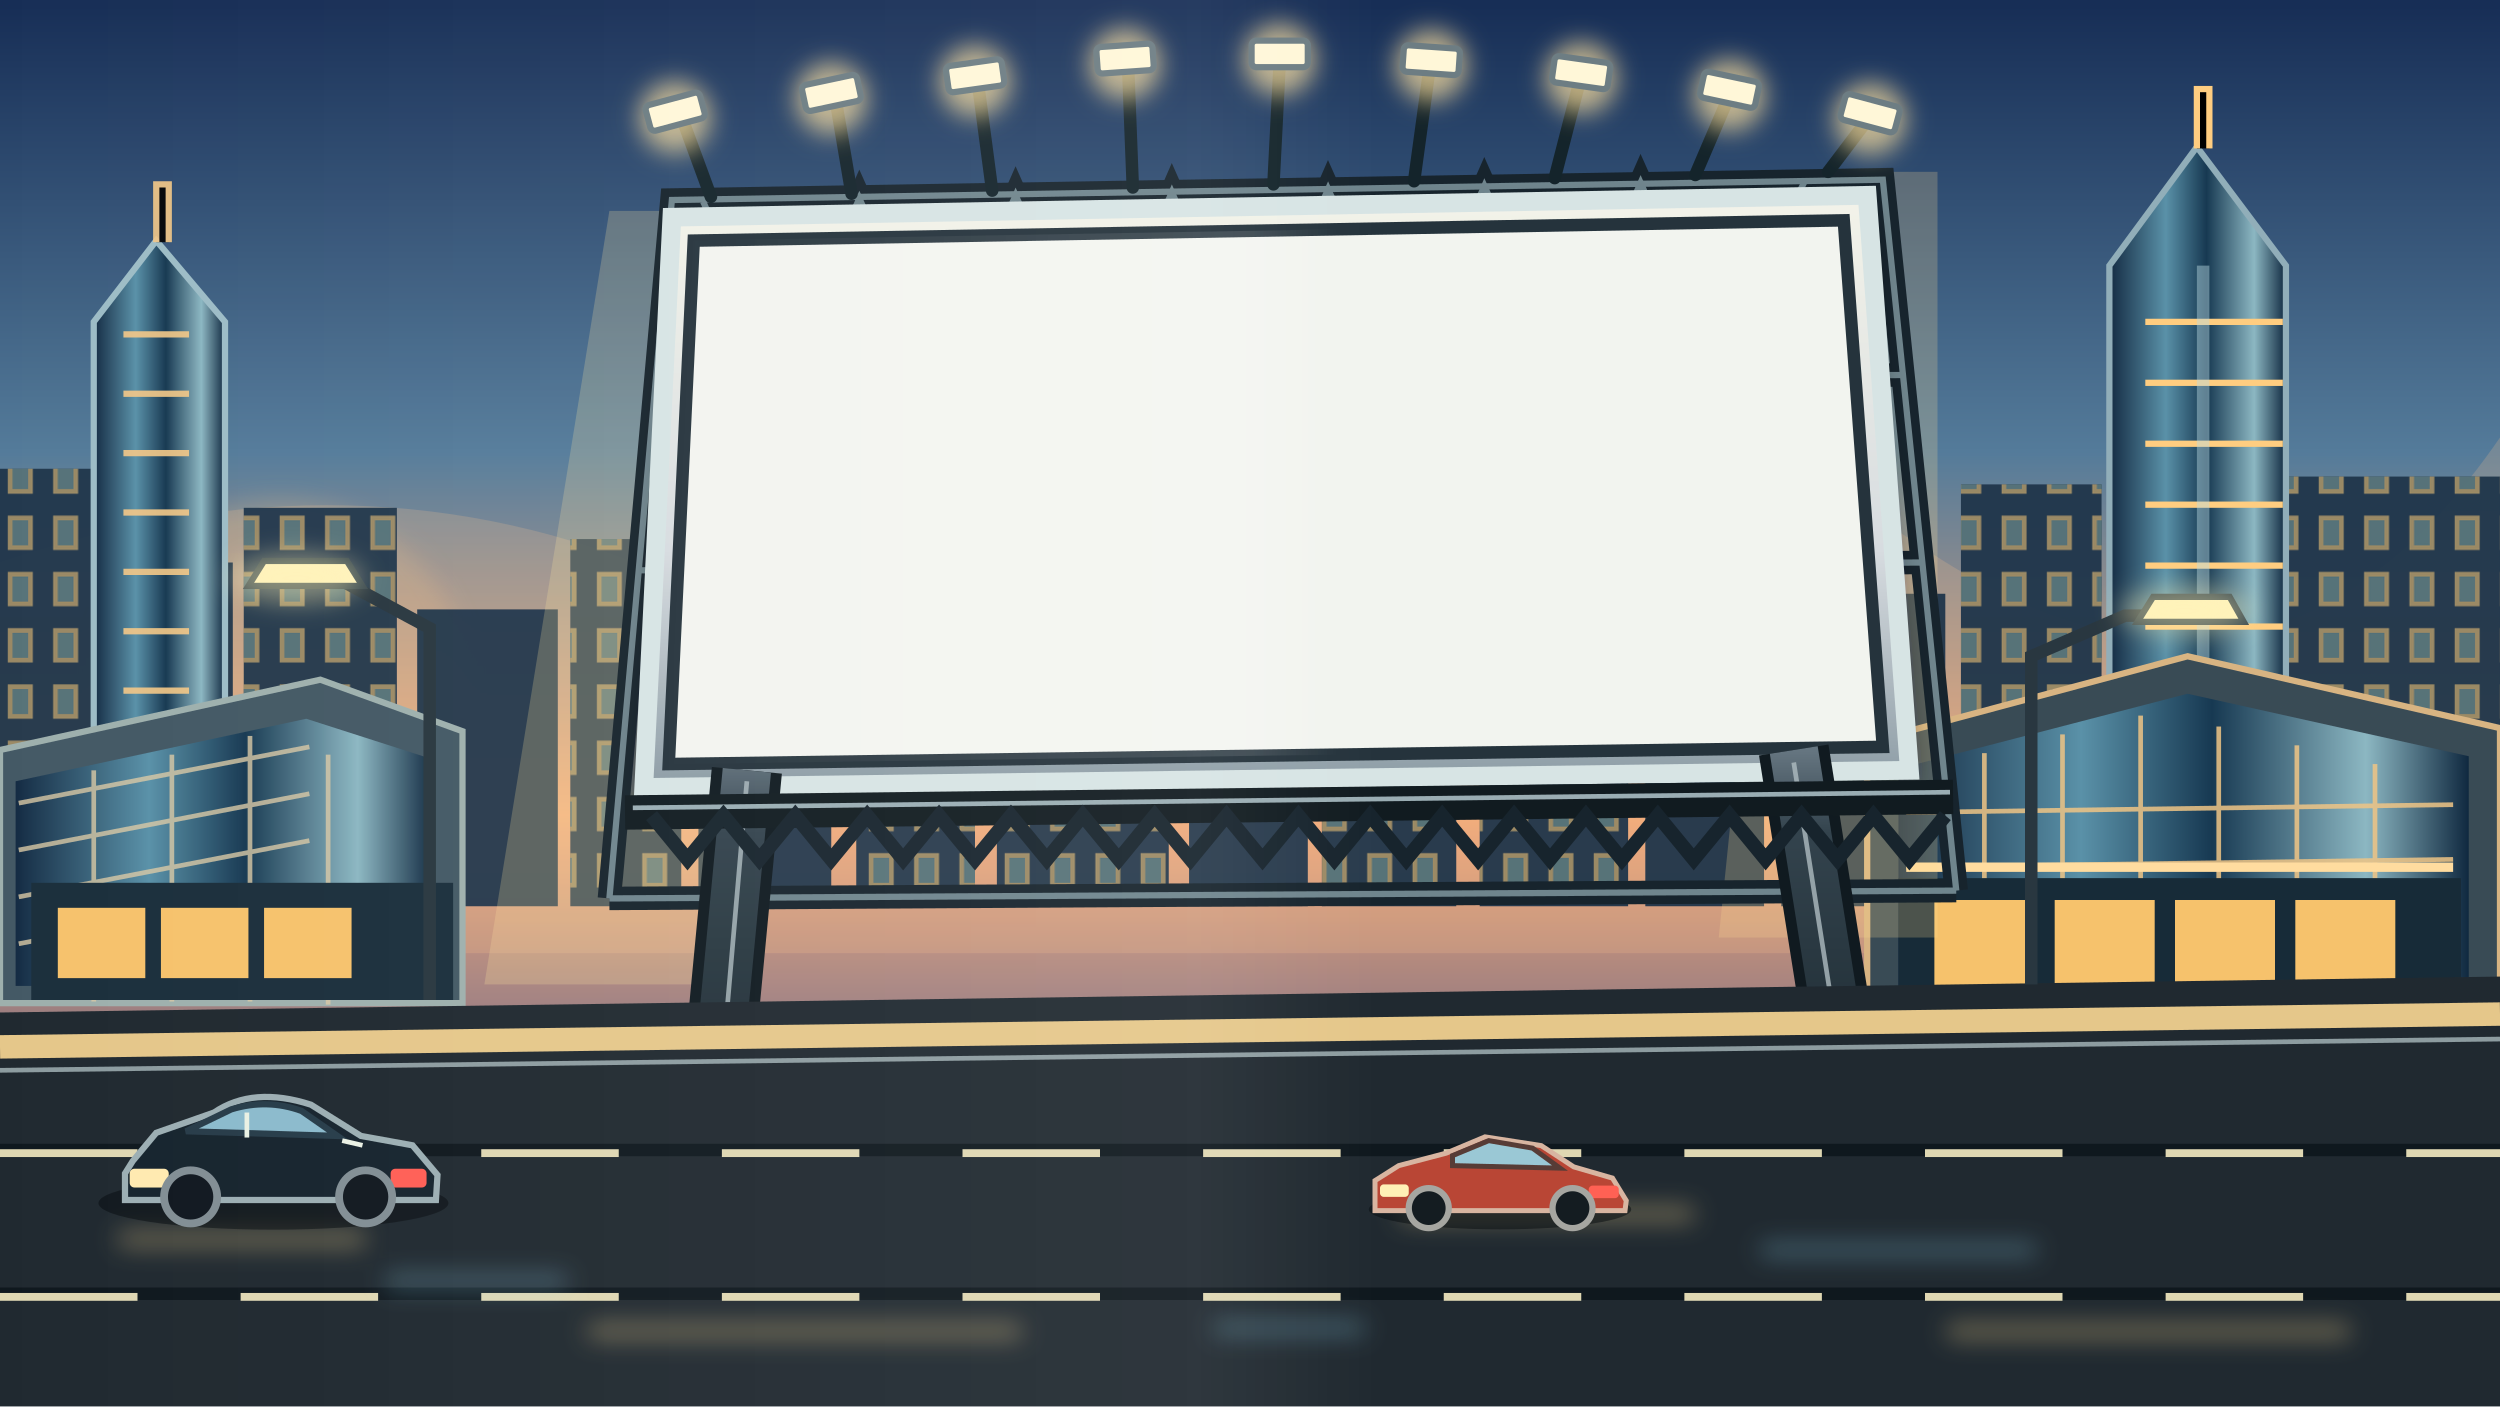
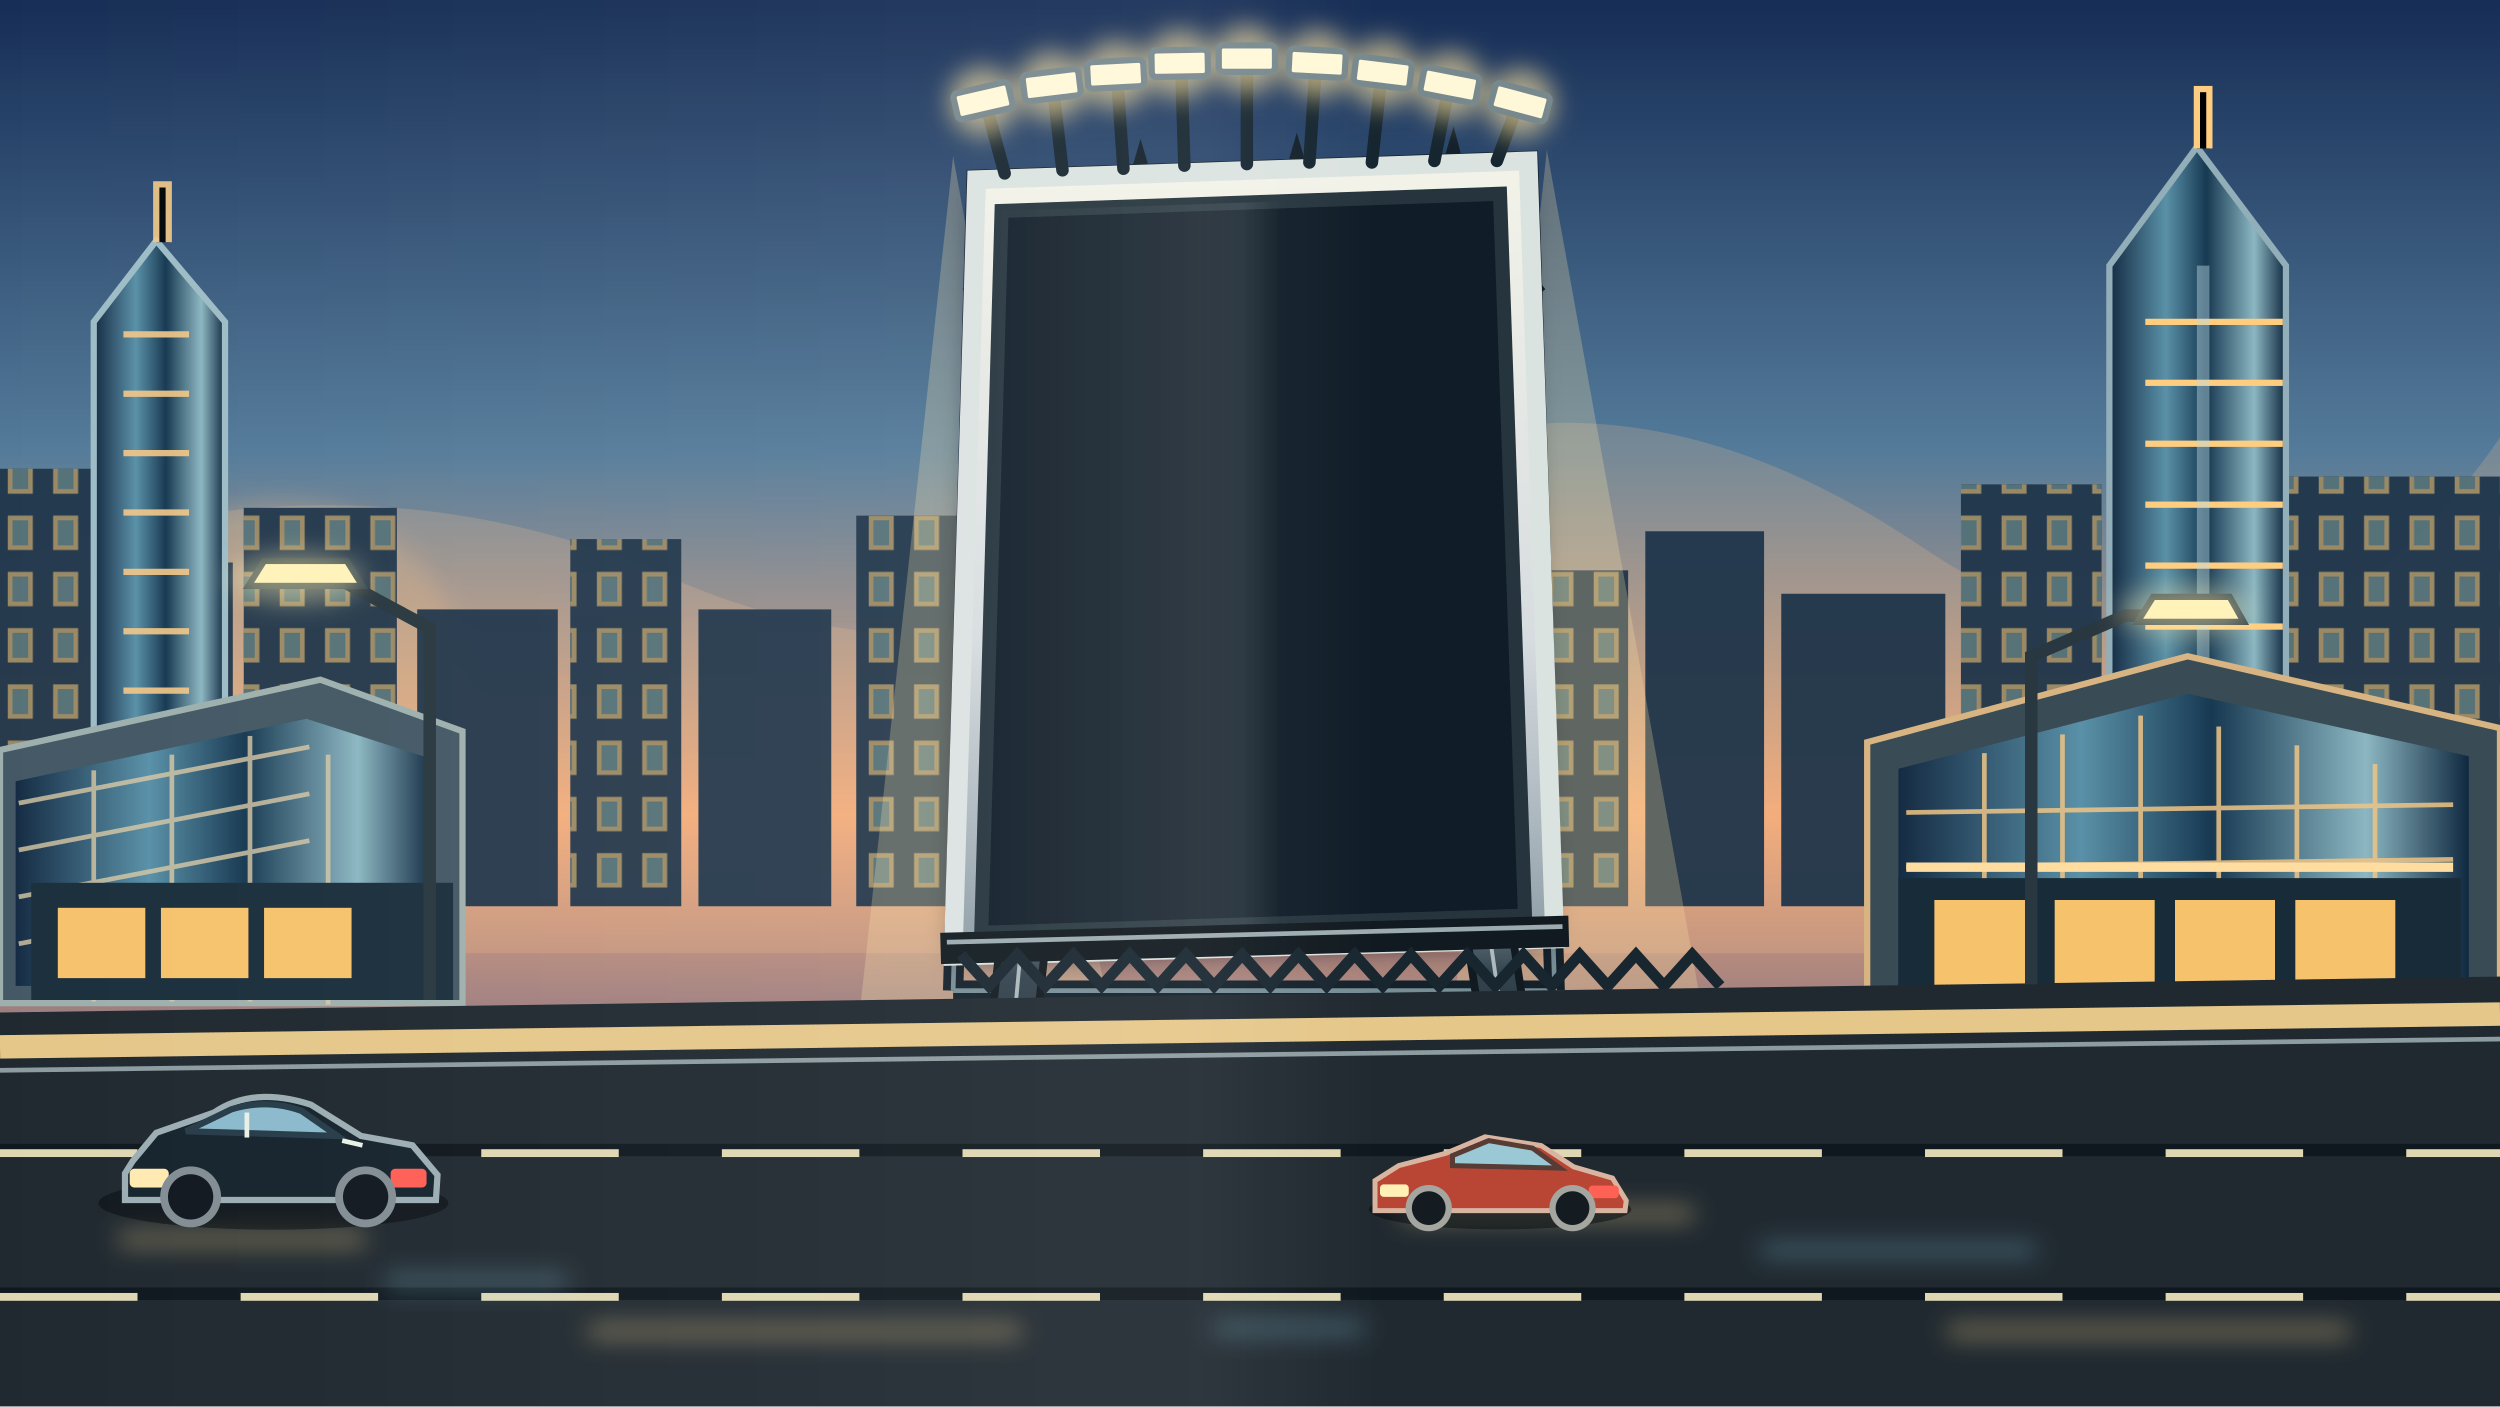
<svg xmlns="http://www.w3.org/2000/svg" viewBox="0 0 1600 900" role="img" aria-label="Downtown US skyline, illuminated billboard supports, and multilane road at dusk">
  <defs>
    <linearGradient id="sky" x2="0" y2="1">
      <stop stop-color="#172e56" />
      <stop offset=".32" stop-color="#547b9a" />
      <stop offset=".58" stop-color="#f0a878" />
      <stop offset=".72" stop-color="#9e7f80" />
      <stop offset="1" stop-color="#303f4a" />
    </linearGradient>
    <linearGradient id="glass" x2="1" y2="0">
      <stop stop-color="#142b43" />
      <stop offset=".32" stop-color="#5a91a8" />
      <stop offset=".55" stop-color="#173952" />
      <stop offset=".82" stop-color="#8cb7c2" />
      <stop offset="1" stop-color="#102940" />
    </linearGradient>
    <linearGradient id="concrete" x2="0" y2="1">
      <stop stop-color="#667681" />
      <stop offset=".2" stop-color="#33434d" />
      <stop offset="1" stop-color="#18252c" />
    </linearGradient>
    <linearGradient id="sign" x2="0" y2="1">
      <stop stop-color="#f3f3e9" />
      <stop offset=".6" stop-color="#d7dce0" />
      <stop offset="1" stop-color="#8b9ba4" />
    </linearGradient>
    <linearGradient id="road" x2="0" y2="1">
      <stop stop-color="#4e575c" />
      <stop offset=".3" stop-color="#283238" />
      <stop offset="1" stop-color="#121a20" />
    </linearGradient>
    <linearGradient id="glassshine" x2="1" y2="0">
      <stop stop-color="#ffffff" stop-opacity="0" />
      <stop offset=".48" stop-color="#ffffff" stop-opacity=".22" />
      <stop offset=".55" stop-color="#ffffff" stop-opacity="0" />
      <stop offset="1" stop-color="#ffffff" stop-opacity="0" />
    </linearGradient>
    <radialGradient id="lamp">
      <stop stop-color="#fffde0" />
      <stop offset=".25" stop-color="#ffe8a0" />
      <stop offset="1" stop-color="#ffc55c" stop-opacity="0" />
    </radialGradient>
    <filter id="glow" x="-100%" y="-100%" width="300%" height="300%">
      <feGaussianBlur stdDeviation="8" />
    </filter>
    <filter id="shadow" x="-30%" y="-30%" width="160%" height="180%">
      <feGaussianBlur stdDeviation="10" />
    </filter>
    <pattern id="windows" width="34" height="42" patternUnits="userSpaceOnUse">
      <rect x="5" y="7" width="21" height="25" fill="#ffc96a" opacity=".8" />
      <rect x="8" y="10" width="15" height="19" fill="#a3d3e2" opacity=".6" />
    </pattern>
    <pattern id="darkwindows" width="29" height="36" patternUnits="userSpaceOnUse">
      <rect x="5" y="6" width="16" height="22" fill="#ffce79" opacity=".65" />
      <rect x="8" y="9" width="10" height="16" fill="#46758a" opacity=".75" />
    </pattern>
  </defs>
  <rect width="1600" height="900" fill="url(#sky)" />
  <circle cx="180" cy="438" r="118" fill="#ffc783" opacity=".23" filter="url(#glow)" />
  <path d="M0 360 Q230 282 430 370 T820 330 T1230 350 T1600 280 V610 H0Z" fill="#ffc18b" opacity=".2" />
  <g fill="#20364b" opacity=".95">
    <path d="M0 300h80v280H0zM86 360h63v220H86zM156 325h98v255h-98zM267 390h90v190h-90zM365 345h71v235h-71zM447 390h85v190h-85zM548 330h76v250h-76zM638 355h110v225H638zM761 385h76v195h-76zM846 315h86v265h-86zM947 365h95v215h-95zM1053 340h76v240h-76zM1140 380h105v200h-105zM1255 310h90v270h-90zM1353 360h94v220h-94zM1456 305h144v275h-144z" />
  </g>
  <g fill="url(#darkwindows)" opacity=".82">
    <path d="M0 300h80v280H0zM156 325h98v255h-98zM365 345h71v235h-71zM548 330h76v250h-76zM638 355h110v225H638zM846 315h86v265h-86zM947 365h95v215h-95zM1255 310h90v270h-90zM1456 305h144v275h-144z" />
  </g>
  <g>
    <path d="M60 582V206l40-52 44 52v376Z" fill="url(#glass)" stroke="#9dbcc6" stroke-width="4" />
    <path d="M100 155V118h8v37M79 214h42M79 252h42M79 290h42M79 328h42M79 366h42M79 404h42M79 442h42M79 480h42" stroke="#f4c887" stroke-width="4" opacity=".9" />
    <path d="M1350 590V170l56-76 57 76v420Z" fill="url(#glass)" stroke="#91aeb9" stroke-width="4" />
    <path d="M1406 95V57h8v38M1373 206h88M1373 245h88M1373 284h88M1373 323h88M1373 362h88M1373 401h88M1373 440h88M1373 479h88" stroke="#ffcd80" stroke-width="4" />
    <path d="M1410 170v420" stroke="#b8dae2" stroke-width="8" opacity=".45" />
  </g>
  <g>
    <path d="M0 480L205 435 296 468V642H0Z" fill="#445965" stroke="#9eb0ad" stroke-width="4" />
    <path d="M10 500l186-40 81 26v145H10z" fill="url(#glass)" />
    <path d="M12 514l186-36M12 544l186-36M12 574l186-36M12 604l186-36M60 493v148M110 483v158M160 471v170M210 483v160" stroke="#d8c8a5" stroke-width="3" opacity=".8" />
    <path d="M1195 475l205-55 200 46v180h-405Z" fill="#394b55" stroke="#d8b482" stroke-width="4" />
    <path d="M1215 492l185-48 180 40v150h-365Z" fill="url(#glass)" />
    <path d="M1220 520l350-5M1220 555l350-5M1220 590l350-5M1270 482v155M1320 470v167M1370 458v179M1420 465v172M1470 477v160M1520 489v148" stroke="#efc485" stroke-width="3" opacity=".85" />
    <rect x="20" y="565" width="270" height="75" fill="#1b2f3c" />
    <g fill="#f6c26c">
      <rect x="37" y="581" width="56" height="45" />
      <rect x="103" y="581" width="56" height="45" />
      <rect x="169" y="581" width="56" height="45" />
    </g>
    <rect x="1215" y="562" width="360" height="82" fill="#172b38" />
    <g fill="#f6c26c">
      <rect x="1238" y="576" width="64" height="55" />
      <rect x="1315" y="576" width="64" height="55" />
      <rect x="1392" y="576" width="64" height="55" />
      <rect x="1469" y="576" width="64" height="55" />
    </g>
    <path d="M1220 555h350" stroke="#ffdc9f" stroke-width="6" />
  </g>
-   <g opacity=".23">
-     <path d="M390 135L310 630 450 630 500 135Z" fill="#ffe6a0" />
-     <path d="M1150 110L1100 600 1240 600 1240 110Z" fill="#ffdb91" />
+   <g opacity=".26">
+     <path d="M610 100L550 650 710 650Z" fill="#ffe7aa" />
+     <path d="M990 96L930 650 1090 650Z" fill="#ffe3a4" />
  </g>
-   <g stroke="#17242d" stroke-width="15" fill="none">
-     <path d="M390 575L430 128 1205 115 1252 570" />
-     <path d="M390 575L1252 570M410 365L1230 360M421 245L1218 240" />
-     <path d="M450 129L500 240 550 127 600 239 650 125 700 238 750 123 800 236 850 121 900 233 950 119 1000 231 1050 117 1100 229 1155 116" />
+   <g stroke="#14212b" stroke-width="13" fill="none">
+     <path d="M610 634L625 115 978 103 995 634M610 634L995 634M618 455L987 451M621 285L983 280" />
+     <path d="M630 116L680 285 730 112 780 281 830 108 880 277 930 105 975 274" />
+     <path d="M620 180L985 465M985 180L620 465M615 350L990 350M615 520L993 520" />
  </g>
-   <g stroke="#7f969e" stroke-width="4" fill="none" opacity=".85">
-     <path d="M390 575L430 128 1205 115 1252 570M390 575L1252 570M410 365L1230 360M421 245L1218 240" />
-     <path d="M450 129L500 240 550 127 600 239 650 125 700 238 750 123 800 236 850 121 900 233 950 119 1000 231 1050 117 1100 229 1155 116" />
+   <g stroke="#7d959d" stroke-width="3" fill="none" opacity=".94">
+     <path d="M610 634L625 115 978 103 995 634M610 634L995 634M618 455L987 451M621 285L983 280" />
+     <path d="M630 116L680 285 730 112 780 281 830 108 880 277 930 105 975 274" />
+     <path d="M620 180L985 465M985 180L620 465M615 350L990 350M615 520L993 520" />
  </g>
-   <path d="M442 152L1190 138 1220 498 414 507Z" fill="#071421" opacity=".78" filter="url(#shadow)" />
-   <path d="M430 139L1195 125 1222 493 412 504Z" fill="url(#sign)" stroke="#d7e4e4" stroke-width="12" />
-   <path d="M444 154L1180 141 1205 478 428 489Z" fill="#f2f4ef" stroke="#25333c" stroke-width="8" />
-   <path d="M444 154L1180 141 1205 478 428 489Z" fill="url(#glassshine)" opacity=".5" />
+   <path d="M626 126L972 114 988 603 615 613Z" fill="#071421" opacity=".76" filter="url(#shadow)" />
+   <path d="M625 115L978 103 995 601 610 612Z" fill="url(#sign)" stroke="#dbe3e1" stroke-width="12" />
+   <path d="M641 135L960 124 976 586 628 597Z" fill="#101d28" stroke="#25343d" stroke-width="9" />
+   <path d="M641 135L960 124 976 586 628 597Z" fill="url(#glassshine)" opacity=".38" />
  <g>
-     <path d="M478 493L454 745M1148 480L1190 745" stroke="#101a20" stroke-width="45" />
-     <path d="M478 493L454 745M1148 480L1190 745" stroke="url(#concrete)" stroke-width="31" />
-     <path d="M478 500L457 742M1148 488L1188 742" stroke="#aebbc0" stroke-width="3" opacity=".8" />
-     <path d="M443 740L488 740M1165 740L1210 740" stroke="#151d22" stroke-width="18" />
-     <path d="M457 753L490 753M1170 753L1203 753" stroke="#f8c96e" stroke-width="5" opacity=".9" />
-     <path d="M400 520L1250 510" stroke="#111b20" stroke-width="22" />
-     <path d="M405 517L1248 507" stroke="#9aadb3" stroke-width="3" />
-     <path d="M417 522L440 550 463 522 486 550 509 522 532 550 555 522 578 550 601 522 624 550 647 522 670 550 693 522 716 550 739 522 762 550 785 522 808 550 831 522 854 550 877 522 900 550 923 522 946 550 969 522 992 550 1015 522 1038 550 1061 522 1084 550 1107 522 1130 550 1153 522 1176 550 1199 522 1222 550 1245 522" fill="none" stroke="#17242d" stroke-width="9" />
+     <path d="M655 600L638 758M952 590L978 758" stroke="#111a20" stroke-width="34" />
+     <path d="M655 600L638 758M952 590L978 758" stroke="url(#concrete)" stroke-width="24" />
+     <path d="M653 611L640 752M954 603L976 752" stroke="#c1cdd0" stroke-width="2.5" opacity=".85" />
+     <path d="M618 755L657 755M958 755L997 755" stroke="#101a21" stroke-width="16" />
+     <path d="M626 763L650 763M965 763L989 763" stroke="#f7cc76" stroke-width="4" />
+     <path d="M602 607L1004 596" stroke="#111a20" stroke-width="20" />
+     <path d="M606 603L1000 593" stroke="#9cabb0" stroke-width="3" />
+     <path d="M615 611l18 20 18-20 18 20 18-20 18 20 18-20 18 20 18-20 18 20 18-20 18 20 18-20 18 20 18-20 18 20 18-20 18 20 18-20 18 20 18-20 18 20 18-20 18 20 18-20 18 20 18-20 18 20" fill="none" stroke="#182630" stroke-width="7" />
  </g>
-   <g stroke="#14242b" stroke-width="8" stroke-linecap="round">
-     <path d="M455 126L437 77M545 124L535 65M635 122L626 54M725 120L722 43M815 118L819 40M905 116L915 43M995 114L1011 52M1085 112L1106 63M1170 110L1195 77" />
+   <g stroke="#162630" stroke-width="8" stroke-linecap="round" fill="none">
+     <path d="M643 111L631 67M680 109L674 57M719 108L715 50M758 106L756 43M798 105L798 40M838 104L842 43M878 104L884 49M918 103L927 57M958 103L971 68" />
  </g>
-   <g>
-     <g fill="#ffe2a0" opacity=".7" filter="url(#glow)">
-       <circle cx="432" cy="75" r="23" />
-       <circle cx="532" cy="63" r="23" />
-       <circle cx="624" cy="52" r="23" />
-       <circle cx="720" cy="41" r="23" />
-       <circle cx="819" cy="38" r="23" />
-       <circle cx="916" cy="42" r="23" />
-       <circle cx="1012" cy="50" r="23" />
-       <circle cx="1107" cy="61" r="23" />
-       <circle cx="1197" cy="76" r="23" />
-     </g>
-     <g fill="#fff7d8" stroke="#6d7d83" stroke-width="4">
-       <rect x="414" y="63" width="36" height="17" rx="3" transform="rotate(-15 432 71)" />
-       <rect x="514" y="51" width="36" height="17" rx="3" transform="rotate(-12 532 59)" />
-       <rect x="606" y="40" width="36" height="17" rx="3" transform="rotate(-8 624 48)" />
-       <rect x="702" y="29" width="36" height="17" rx="3" transform="rotate(-4 720 37)" />
-       <rect x="801" y="26" width="36" height="17" rx="3" />
-       <rect x="898" y="30" width="36" height="17" rx="3" transform="rotate(4 916 38)" />
-       <rect x="994" y="38" width="36" height="17" rx="3" transform="rotate(8 1012 46)" />
-       <rect x="1089" y="49" width="36" height="17" rx="3" transform="rotate(12 1107 57)" />
-       <rect x="1179" y="64" width="36" height="17" rx="3" transform="rotate(15 1197 72)" />
-     </g>
+   <g opacity=".62" filter="url(#glow)" fill="#ffe4a0">
+     <circle cx="629" cy="65" r="22" />
+     <circle cx="673" cy="55" r="22" />
+     <circle cx="714" cy="48" r="22" />
+     <circle cx="755" cy="41" r="22" />
+     <circle cx="798" cy="38" r="22" />
+     <circle cx="843" cy="41" r="22" />
+     <circle cx="885" cy="47" r="22" />
+     <circle cx="928" cy="55" r="22" />
+     <circle cx="973" cy="66" r="22" />
+   </g>
+   <g fill="#fff8d8" stroke="#78898e" stroke-width="4">
+     <rect x="611" y="56" width="36" height="17" rx="3" transform="rotate(-13 629 64)" />
+     <rect x="655" y="46" width="36" height="17" rx="3" transform="rotate(-7 673 54)" />
+     <rect x="696" y="39" width="36" height="17" rx="3" transform="rotate(-3 714 47)" />
+     <rect x="737" y="32" width="36" height="17" rx="3" transform="rotate(-1 755 40)" />
+     <rect x="780" y="29" width="36" height="17" rx="3" />
+     <rect x="825" y="32" width="36" height="17" rx="3" transform="rotate(3 843 40)" />
+     <rect x="867" y="38" width="36" height="17" rx="3" transform="rotate(7 885 46)" />
+     <rect x="910" y="46" width="36" height="17" rx="3" transform="rotate(11 928 54)" />
+     <rect x="955" y="57" width="36" height="17" rx="3" transform="rotate(15 973 65)" />
  </g>
  <path d="M0 648L1600 625V900H0Z" fill="#202930" />
  <path d="M0 670L1600 649" stroke="#e5c78a" stroke-width="15" />
  <path d="M0 685L1600 665" stroke="#8d9ca0" stroke-width="3" />
  <path d="M0 736H1600M0 828H1600" stroke="#0f181e" stroke-width="8" />
  <path d="M0 738H1600M0 830H1600" stroke="#faf0c5" stroke-width="5" stroke-dasharray="88 66" opacity=".88" />
  <g opacity=".42" filter="url(#glow)" stroke-linecap="round">
    <path d="M80 793h150M380 852h270M900 777h180M1250 852h250" stroke="#ffdc91" stroke-width="9" />
    <path d="M250 820h110M780 850h90M1130 800h170" stroke="#92d9f3" stroke-width="7" />
  </g>
  <g transform="translate(80 700)">
    <ellipse cx="95" cy="70" rx="112" ry="17" fill="#080d11" opacity=".55" />
    <path d="M5 43L20 25 57 12Q82 -5 119 7L151 27 184 33 200 52 199 68H0L0 51Z" fill="#16242e" stroke="#9caeb3" stroke-width="4" />
    <path d="M39 24L68 10Q91 3 113 11L136 27Z" fill="#8bbacc" stroke="#273c49" stroke-width="4" />
    <path d="M78 12L78 28M139 30l13 3" stroke="#eaf1e4" stroke-width="3" />
    <rect x="3" y="48" width="25" height="12" rx="3" fill="#ffeab0" />
    <rect x="170" y="48" width="23" height="12" rx="3" fill="#ff5e55" />
    <circle cx="42" cy="66" r="17" fill="#111820" stroke="#828e94" stroke-width="5" />
    <circle cx="154" cy="66" r="17" fill="#111820" stroke="#828e94" stroke-width="5" />
  </g>
  <g transform="translate(880 722) scale(.8)">
    <ellipse cx="100" cy="65" rx="105" ry="16" fill="#080d11" opacity=".52" />
    <path d="M0 42L19 30 57 20 88 7 133 14 159 31 190 40 201 58 200 66H0Z" fill="#b94635" stroke="#d8b5a1" stroke-width="4" />
    <path d="M62 22L91 10 126 16 148 32 62 30Z" fill="#9ac8d5" stroke="#573c36" stroke-width="4" />
    <rect x="4" y="45" width="23" height="10" rx="3" fill="#fff0b6" />
    <rect x="171" y="46" width="24" height="10" rx="3" fill="#ff6154" />
    <circle cx="43" cy="64" r="16" fill="#141c21" stroke="#a6a6a1" stroke-width="5" />
    <circle cx="158" cy="64" r="16" fill="#141c21" stroke="#a6a6a1" stroke-width="5" />
  </g>
  <g stroke="#293740" stroke-width="8" fill="none">
    <path d="M275 640V402l-65 -35h-29M1300 630V420l60 -26h38" />
  </g>
  <g fill="#fff3bd" stroke="#34454d" stroke-width="4">
    <path d="M169 359h53l10 16h-73z" />
    <path d="M1378 382h49l9 16h-68z" />
  </g>
  <g fill="#fff2b5" opacity=".42" filter="url(#glow)">
    <ellipse cx="190" cy="370" rx="42" ry="16" />
    <ellipse cx="1398" cy="391" rx="42" ry="16" />
  </g>
  <rect width="1600" height="900" fill="url(#glassshine)" opacity=".3" />
</svg>
